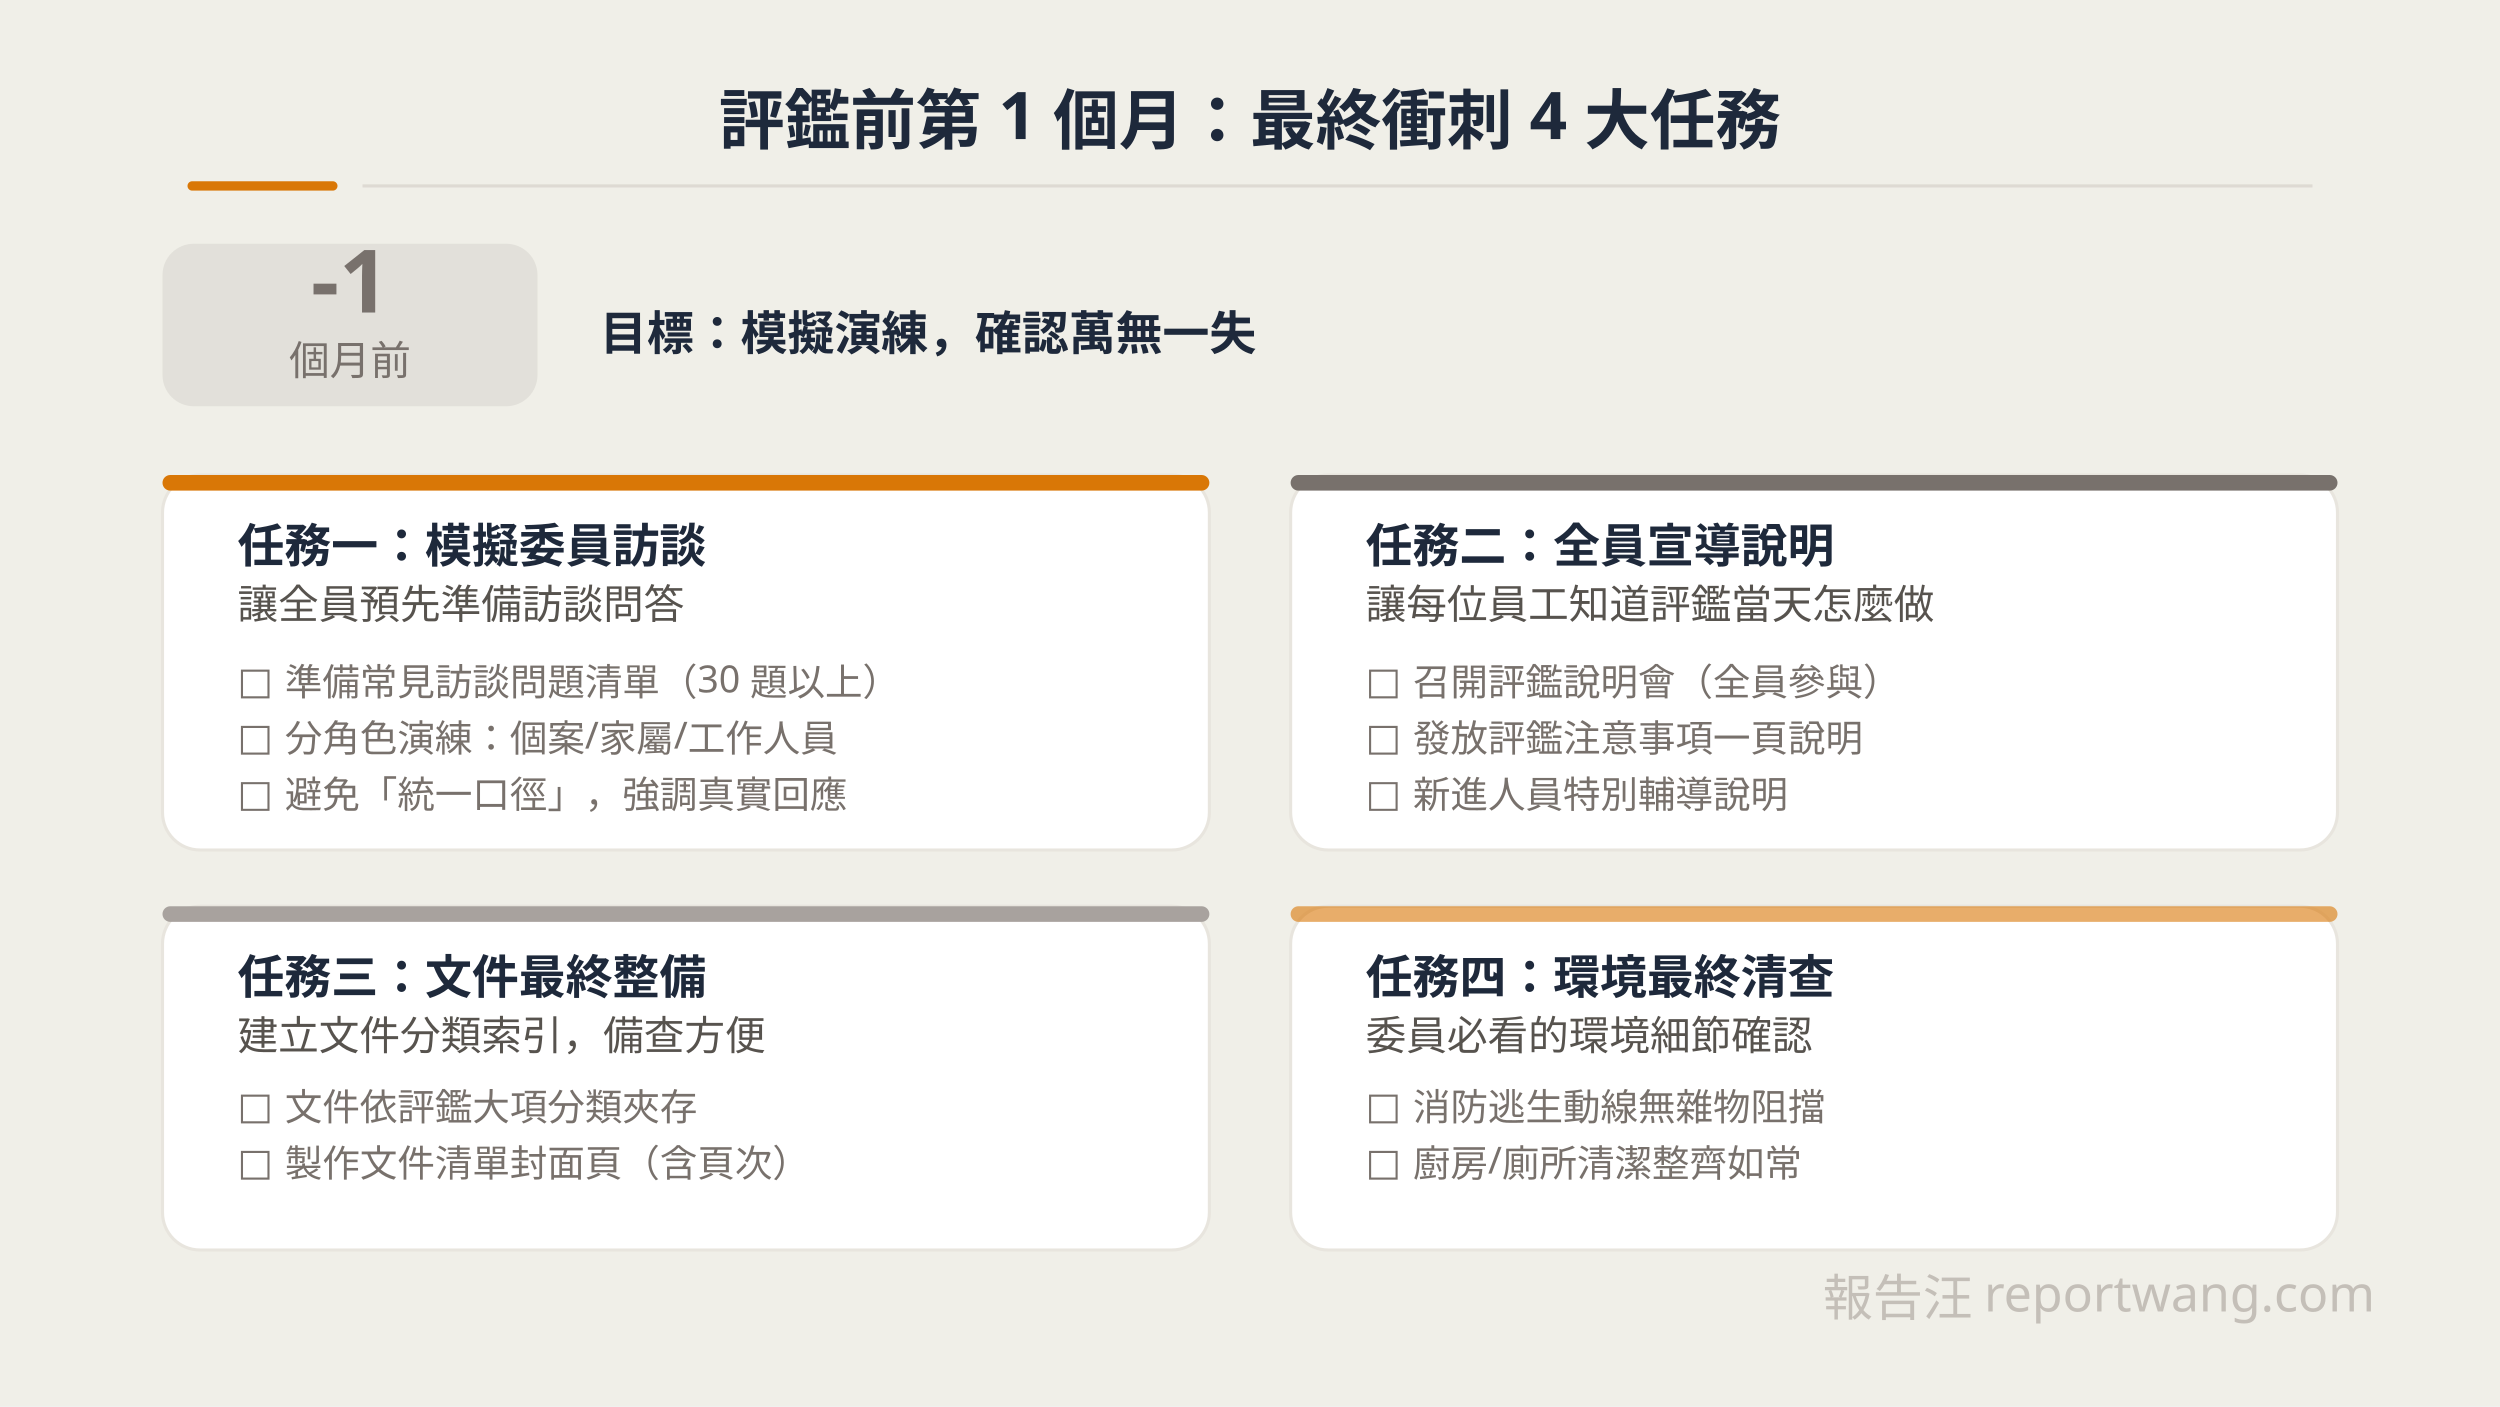
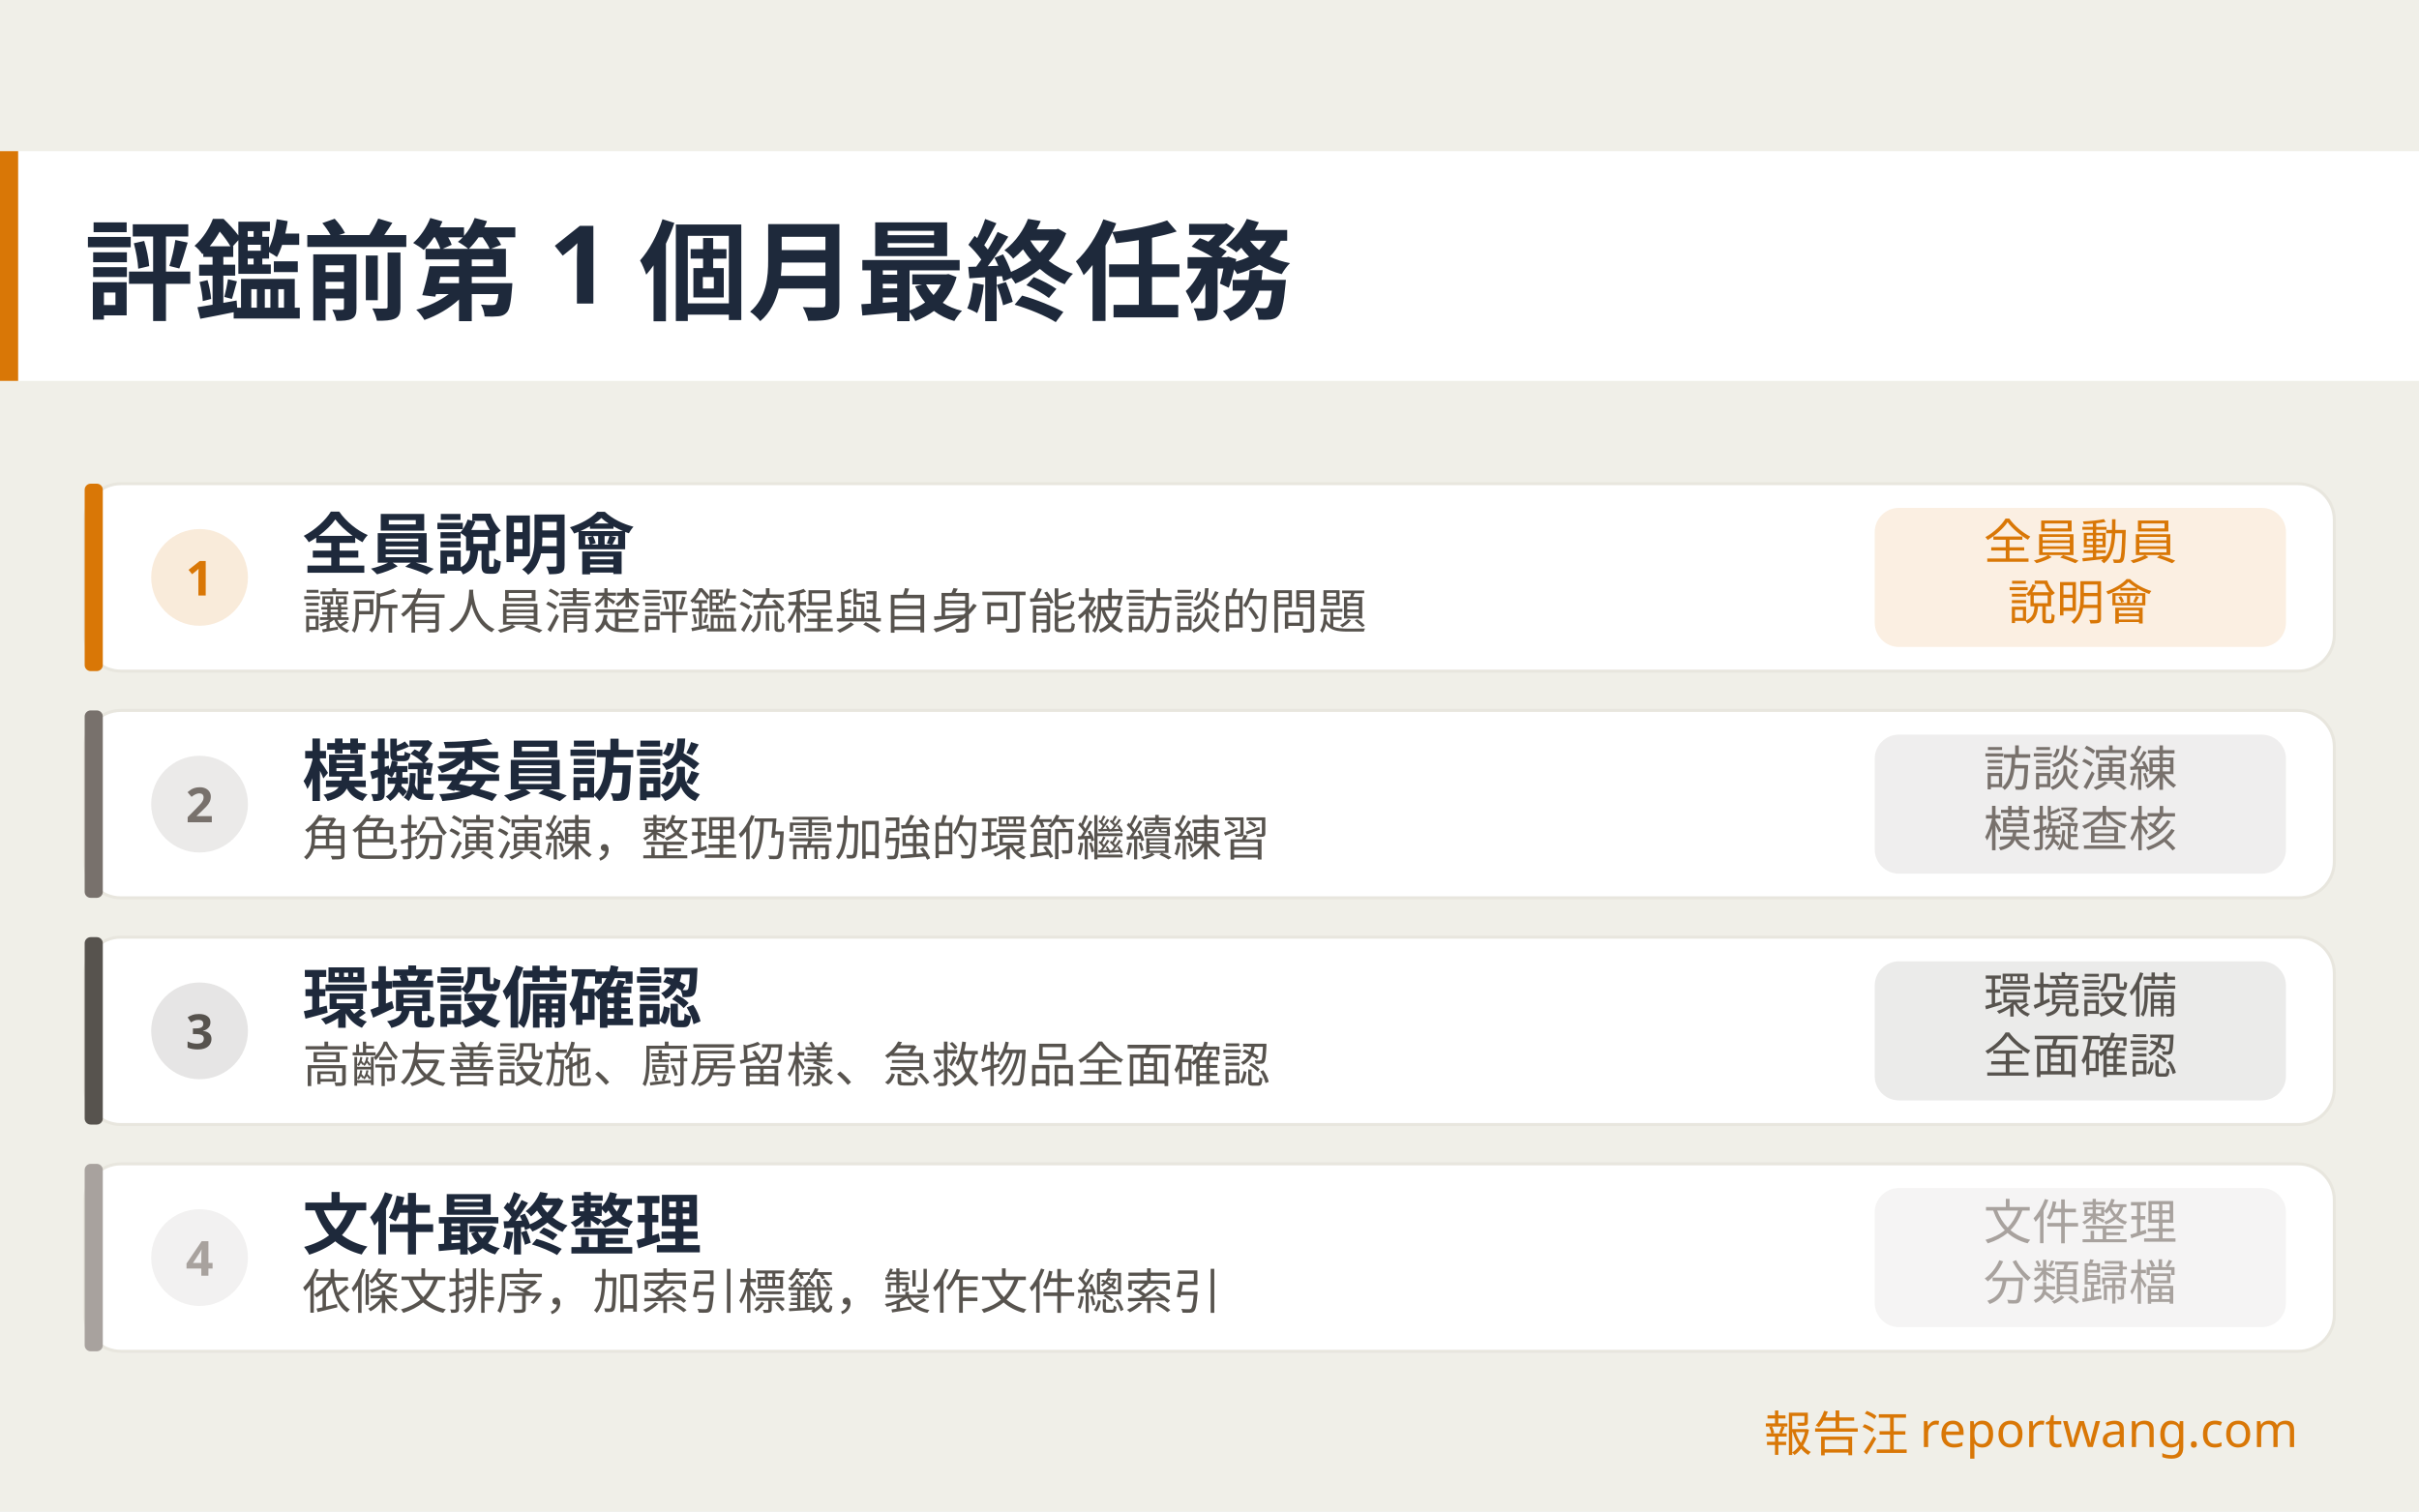
- <svg xmlns="http://www.w3.org/2000/svg" width="800" height="450" viewBox="0 0 800 450" font-family="'Noto Sans TC', sans-serif">
-   <rect width="800" height="450" fill="#f0efe8" />
-   <text x="400" y="46" font-size="21" font-weight="700" fill="#1e293b" text-anchor="middle">評鑑前第 1 個月：最終衝刺 4 大任務</text>
-   <rect x="60" y="58" width="48" height="3" rx="1.5" fill="#d97706" />
-   <line x1="116" y1="59.5" x2="740" y2="59.5" stroke="#dedad3" stroke-width="1" />
-   <rect x="52" y="78" width="120" height="52" rx="10" fill="#78716c" opacity="0.12" />
-   <text x="112" y="100" font-size="28" font-weight="900" fill="#78716c" text-anchor="middle">-1</text>
-   <text x="112" y="120" font-size="13" fill="#78716c" text-anchor="middle">個月前</text>
-   <text x="192" y="112" font-size="15" fill="#1e293b" font-weight="600">目標：模擬演練，確認萬無一失</text>
-   <rect x="52" y="152" width="335" height="120" rx="12" fill="white" stroke="#e8e5de" stroke-width="1" />
-   <rect x="52" y="152" width="335" height="5" rx="2.5" fill="#d97706" />
-   <text x="76" y="180" font-size="15" fill="#1e293b" font-weight="700">任務一：模擬委員訪談</text>
-   <text x="76" y="198" font-size="13" fill="#57534e">讓全員預先準備訪談問答</text>
-   <text x="76" y="222" font-size="12" fill="#78716c">□ 準備常見訪談問題清單（30 題以上）</text>
-   <text x="76" y="240" font-size="12" fill="#78716c">□ 分角色演練：個案/家屬/工作人員</text>
-   <text x="76" y="258" font-size="12" fill="#78716c">□ 避免「統一口徑」，強調真實回應</text>
-   <rect x="413" y="152" width="335" height="120" rx="12" fill="white" stroke="#e8e5de" stroke-width="1" />
-   <rect x="413" y="152" width="335" height="5" rx="2.5" fill="#78716c" />
-   <text x="437" y="180" font-size="15" fill="#1e293b" font-weight="700">任務二：全員宣導說明</text>
-   <text x="437" y="198" font-size="13" fill="#57534e">讓每位員工知道評鑑當天怎麼做</text>
-   <text x="437" y="222" font-size="12" fill="#78716c">□ 召開評鑑說明會（全員參與）</text>
-   <text x="437" y="240" font-size="12" fill="#78716c">□ 發放評鑑注意事項一頁說明</text>
-   <text x="437" y="258" font-size="12" fill="#78716c">□ 新進人員特別輔導說明</text>
-   <rect x="52" y="290" width="335" height="110" rx="12" fill="white" stroke="#e8e5de" stroke-width="1" />
-   <rect x="52" y="290" width="335" height="5" rx="2.5" fill="#a8a29e" />
-   <text x="76" y="318" font-size="15" fill="#1e293b" font-weight="700">任務三：文件最終整備</text>
-   <text x="76" y="336" font-size="13" fill="#57534e">建立文件分類索引，備查方便</text>
-   <text x="76" y="358" font-size="12" fill="#78716c">□ 文件依評鑑大項分類夾存</text>
-   <text x="76" y="376" font-size="12" fill="#78716c">□ 製作文件清單封面頁（含頁次）</text>
-   <rect x="413" y="290" width="335" height="110" rx="12" fill="white" stroke="#e8e5de" stroke-width="1" />
-   <rect x="413" y="290" width="335" height="5" rx="2.5" fill="#d97706" opacity="0.6" />
-   <text x="437" y="318" font-size="15" fill="#1e293b" font-weight="700">任務四：環境最終清查</text>
-   <text x="437" y="336" font-size="13" fill="#57534e">委員必看的環境細節確認</text>
-   <text x="437" y="358" font-size="12" fill="#78716c">□ 消防逃生動線無雜物阻擋</text>
-   <text x="437" y="376" font-size="12" fill="#78716c">□ 廚房/廁所清潔整齊如常</text>
-   <text x="760" y="421" font-size="16" fill="#c4bfb8" text-anchor="end" font-weight="400" font-family="'Noto Sans TC', sans-serif">報告汪 reportwang.com</text>
+ <svg xmlns="http://www.w3.org/2000/svg" width="800" height="500" viewBox="0 0 800 500" font-family="'Noto Sans TC', sans-serif">
+   <rect width="800" height="500" fill="#f0efe8" />
+   <rect x="0" y="50" width="800" height="76" fill="white" />
+   <rect x="0" y="50" width="6" height="76" fill="#d97706" />
+   <text x="28" y="103" font-size="36" fill="#1e293b" font-weight="700">評鑑前第 1 個月最終任務</text>
+   <rect x="28" y="160" width="744" height="62" rx="12" fill="white" stroke="#e8e6de" stroke-width="1" />
+   <rect x="28" y="160" width="6" height="62" rx="2" fill="#d97706" />
+   <circle cx="66" cy="191" r="16" fill="#d97706" opacity="0.15" />
+   <text x="66" y="197" font-size="16" fill="#d97706" text-anchor="middle" font-weight="900">1</text>
+   <text x="100" y="188" font-size="22" fill="#1e293b" font-weight="700">全員說明會</text>
+   <text x="100" y="208" font-size="16" fill="#57534e">讓所有人員清楚評鑑流程與自身可能被訪談的問題</text>
+   <rect x="620" y="168" width="136" height="46" rx="8" fill="#d97706" opacity="0.12" />
+   <text x="688" y="185" font-size="16" fill="#d97706" text-anchor="middle">全員動員</text>
+   <text x="688" y="205" font-size="16" fill="#d97706" text-anchor="middle">說明會</text>
+   <rect x="28" y="235" width="744" height="62" rx="12" fill="white" stroke="#e8e6de" stroke-width="1" />
+   <rect x="28" y="235" width="6" height="62" rx="2" fill="#78716c" />
+   <circle cx="66" cy="266" r="16" fill="#78716c" opacity="0.15" />
+   <text x="66" y="272" font-size="16" fill="#78716c" text-anchor="middle" font-weight="900">2</text>
+   <text x="100" y="263" font-size="22" fill="#1e293b" font-weight="700">模擬委員訪談</text>
+   <text x="100" y="283" font-size="16" fill="#57534e">角色扮演演練，整理仍需加強的環節繼續練習</text>
+   <rect x="620" y="243" width="136" height="46" rx="8" fill="#78716c" opacity="0.12" />
+   <text x="688" y="260" font-size="16" fill="#78716c" text-anchor="middle">訪談演練</text>
+   <text x="688" y="280" font-size="16" fill="#78716c" text-anchor="middle">模擬查核</text>
+   <rect x="28" y="310" width="744" height="62" rx="12" fill="white" stroke="#e8e6de" stroke-width="1" />
+   <rect x="28" y="310" width="6" height="62" rx="2" fill="#57534e" />
+   <circle cx="66" cy="341" r="16" fill="#57534e" opacity="0.15" />
+   <text x="66" y="347" font-size="16" fill="#57534e" text-anchor="middle" font-weight="900">3</text>
+   <text x="100" y="338" font-size="22" fill="#1e293b" font-weight="700">環境設備確認</text>
+   <text x="100" y="358" font-size="16" fill="#57534e">高齡友善設施、廚房留樣、急救物品全面確認</text>
+   <rect x="620" y="318" width="136" height="46" rx="8" fill="#57534e" opacity="0.12" />
+   <text x="688" y="335" font-size="16" fill="#57534e" text-anchor="middle">環境設備</text>
+   <text x="688" y="355" font-size="16" fill="#57534e" text-anchor="middle">全面確認</text>
+   <rect x="28" y="385" width="744" height="62" rx="12" fill="white" stroke="#e8e6de" stroke-width="1" />
+   <rect x="28" y="385" width="6" height="62" rx="2" fill="#a8a29e" />
+   <circle cx="66" cy="416" r="16" fill="#a8a29e" opacity="0.15" />
+   <text x="66" y="422" font-size="16" fill="#a8a29e" text-anchor="middle" font-weight="900">4</text>
+   <text x="100" y="413" font-size="22" fill="#1e293b" font-weight="700">文件最終整理</text>
+   <text x="100" y="433" font-size="16" fill="#57534e">依條文排序，加索引標籤，製作文件總索引</text>
+   <rect x="620" y="393" width="136" height="46" rx="8" fill="#a8a29e" opacity="0.12" />
+   <text x="688" y="410" font-size="16" fill="#a8a29e" text-anchor="middle">文件整理</text>
+   <text x="688" y="430" font-size="16" fill="#a8a29e" text-anchor="middle">分類歸檔</text>
+   <text x="760" y="480" font-size="16" fill="#d97706" text-anchor="end" font-weight="400">報告汪 reportwang.com</text>
</svg>
